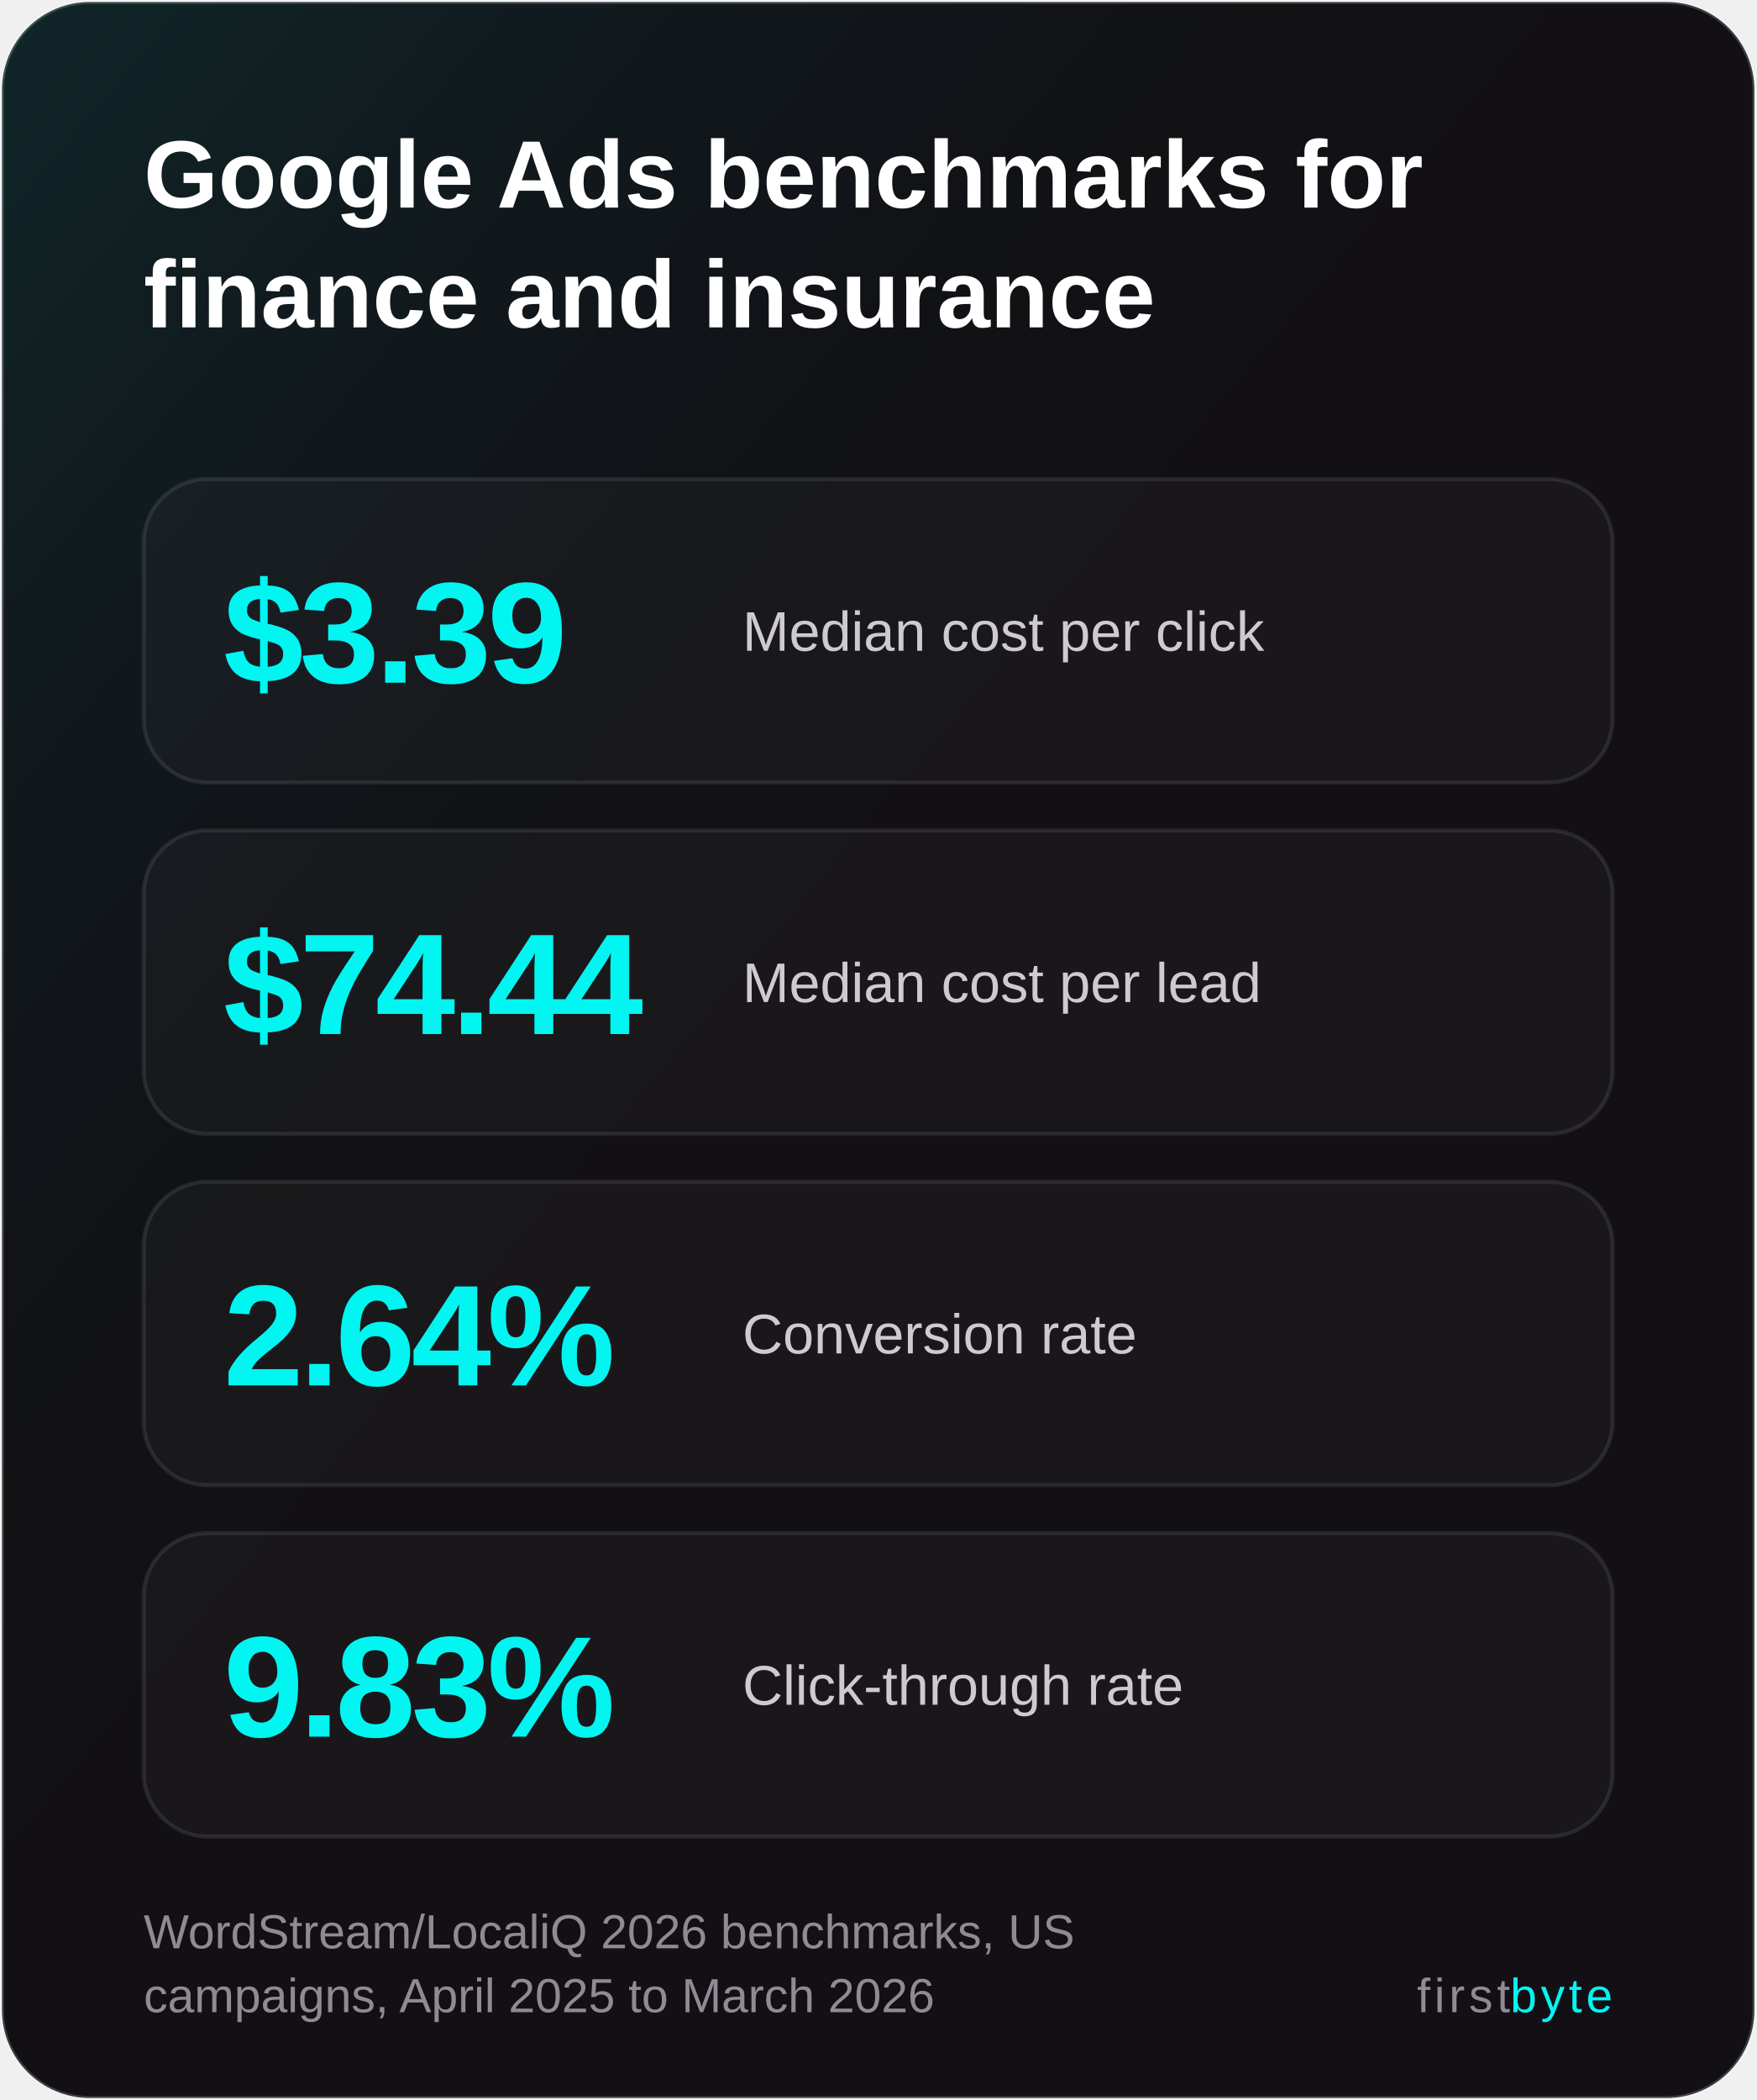
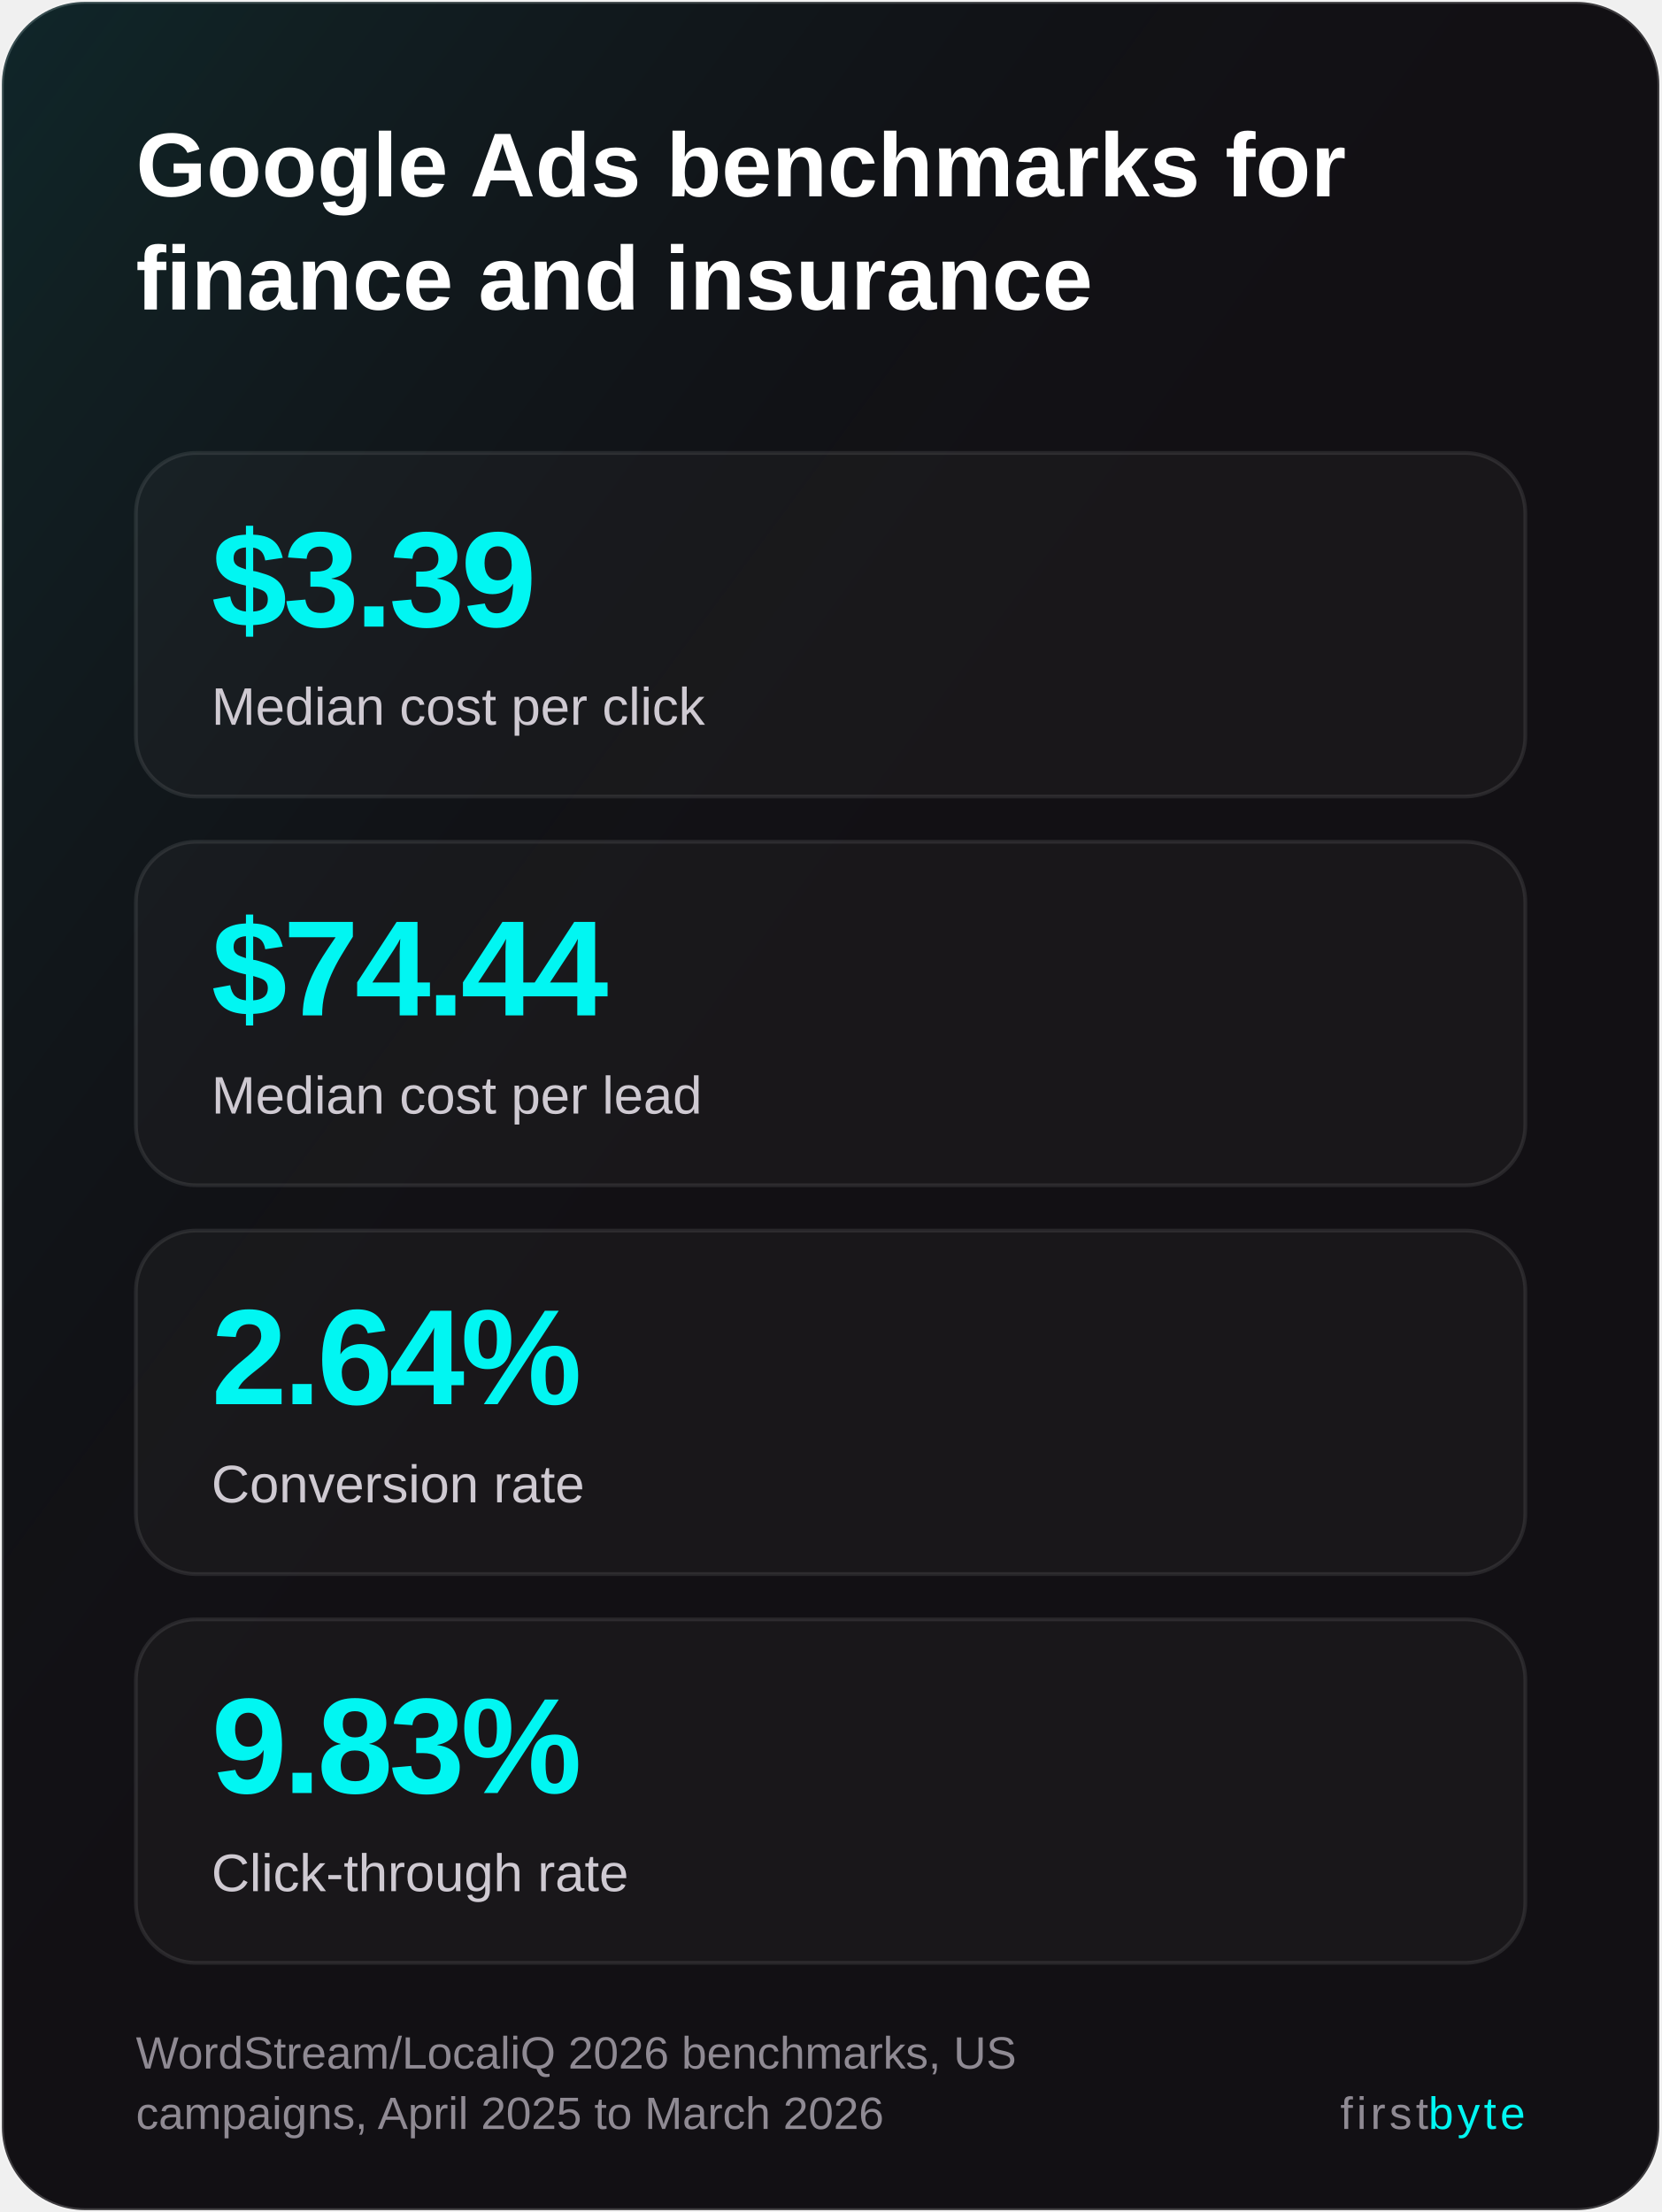
- <svg xmlns="http://www.w3.org/2000/svg" viewBox="0 0 440 526" width="440" height="526" role="img" aria-labelledby="t114042">
+ <svg xmlns="http://www.w3.org/2000/svg" viewBox="0 0 440 586" width="440" height="586" role="img" aria-labelledby="t361957">
  <defs>
-     <linearGradient id="g114042" x1="0" y1="0" x2="1" y2="1">
+     <linearGradient id="g361957" x1="0" y1="0" x2="1" y2="1">
      <stop offset="0" stop-color="#01f6f2" stop-opacity=".10" />
      <stop offset=".5" stop-color="#121014" stop-opacity="0" />
    </linearGradient>
-     <linearGradient id="bar114042" x1="0" y1="0" x2="1" y2="0">
+     <linearGradient id="bar361957" x1="0" y1="0" x2="1" y2="0">
      <stop offset="0" stop-color="#01f6f2" />
      <stop offset="1" stop-color="#3ad7ff" />
    </linearGradient>
  </defs>
-   <rect x=".5" y=".5" width="439" height="525" rx="22" fill="#121014" stroke="rgba(255,255,255,.18)" />
-   <rect x=".5" y=".5" width="439" height="525" rx="22" fill="url(#g114042)" />
+   <rect x=".5" y=".5" width="439" height="585" rx="22" fill="#121014" stroke="rgba(255,255,255,.18)" />
+   <rect x=".5" y=".5" width="439" height="585" rx="22" fill="url(#g361957)" />
  <text x="36" y="52" fill="#ffffff" font-family="'Funnel Display', Figtree, 'Helvetica Neue', Arial, sans-serif" font-size="24" font-weight="600">
    <tspan x="36" dy="0">Google Ads benchmarks for</tspan>
    <tspan x="36" dy="30">finance and insurance</tspan>
  </text>
-   <rect x="36" y="120" width="368" height="76" rx="16" fill="rgba(255,255,255,.03)" stroke="rgba(255,255,255,.09)" />
-   <text x="56" y="171" fill="#01f6f2" font-family="'Funnel Display', Figtree, 'Helvetica Neue', Arial, sans-serif" font-size="36" font-weight="600" letter-spacing="-1">$3.39</text>
-   <text x="186" y="163" fill="#cfcad2" font-family="Figtree, 'Helvetica Neue', Arial, sans-serif" font-size="14">
-     <tspan x="186" dy="0">Median cost per click</tspan>
+   <rect x="36" y="120" width="368" height="91" rx="16" fill="rgba(255,255,255,.03)" stroke="rgba(255,255,255,.09)" />
+   <text x="56" y="166" fill="#01f6f2" font-family="'Funnel Display', Figtree, 'Helvetica Neue', Arial, sans-serif" font-size="36" font-weight="600" letter-spacing="-1">$3.39</text>
+   <text x="56" y="192" fill="#cfcad2" font-family="Figtree, 'Helvetica Neue', Arial, sans-serif" font-size="14">
+     <tspan x="56" dy="0">Median cost per click</tspan>
  </text>
-   <rect x="36" y="208" width="368" height="76" rx="16" fill="rgba(255,255,255,.03)" stroke="rgba(255,255,255,.09)" />
-   <text x="56" y="259" fill="#01f6f2" font-family="'Funnel Display', Figtree, 'Helvetica Neue', Arial, sans-serif" font-size="36" font-weight="600" letter-spacing="-1">$74.44</text>
-   <text x="186" y="251" fill="#cfcad2" font-family="Figtree, 'Helvetica Neue', Arial, sans-serif" font-size="14">
-     <tspan x="186" dy="0">Median cost per lead</tspan>
+   <rect x="36" y="223" width="368" height="91" rx="16" fill="rgba(255,255,255,.03)" stroke="rgba(255,255,255,.09)" />
+   <text x="56" y="269" fill="#01f6f2" font-family="'Funnel Display', Figtree, 'Helvetica Neue', Arial, sans-serif" font-size="36" font-weight="600" letter-spacing="-1">$74.44</text>
+   <text x="56" y="295" fill="#cfcad2" font-family="Figtree, 'Helvetica Neue', Arial, sans-serif" font-size="14">
+     <tspan x="56" dy="0">Median cost per lead</tspan>
  </text>
-   <rect x="36" y="296" width="368" height="76" rx="16" fill="rgba(255,255,255,.03)" stroke="rgba(255,255,255,.09)" />
-   <text x="56" y="347" fill="#01f6f2" font-family="'Funnel Display', Figtree, 'Helvetica Neue', Arial, sans-serif" font-size="36" font-weight="600" letter-spacing="-1">2.64%</text>
-   <text x="186" y="339" fill="#cfcad2" font-family="Figtree, 'Helvetica Neue', Arial, sans-serif" font-size="14">
-     <tspan x="186" dy="0">Conversion rate</tspan>
+   <rect x="36" y="326" width="368" height="91" rx="16" fill="rgba(255,255,255,.03)" stroke="rgba(255,255,255,.09)" />
+   <text x="56" y="372" fill="#01f6f2" font-family="'Funnel Display', Figtree, 'Helvetica Neue', Arial, sans-serif" font-size="36" font-weight="600" letter-spacing="-1">2.64%</text>
+   <text x="56" y="398" fill="#cfcad2" font-family="Figtree, 'Helvetica Neue', Arial, sans-serif" font-size="14">
+     <tspan x="56" dy="0">Conversion rate</tspan>
  </text>
-   <rect x="36" y="384" width="368" height="76" rx="16" fill="rgba(255,255,255,.03)" stroke="rgba(255,255,255,.09)" />
-   <text x="56" y="435" fill="#01f6f2" font-family="'Funnel Display', Figtree, 'Helvetica Neue', Arial, sans-serif" font-size="36" font-weight="600" letter-spacing="-1">9.83%</text>
-   <text x="186" y="427" fill="#cfcad2" font-family="Figtree, 'Helvetica Neue', Arial, sans-serif" font-size="14">
-     <tspan x="186" dy="0">Click-through rate</tspan>
+   <rect x="36" y="429" width="368" height="91" rx="16" fill="rgba(255,255,255,.03)" stroke="rgba(255,255,255,.09)" />
+   <text x="56" y="475" fill="#01f6f2" font-family="'Funnel Display', Figtree, 'Helvetica Neue', Arial, sans-serif" font-size="36" font-weight="600" letter-spacing="-1">9.83%</text>
+   <text x="56" y="501" fill="#cfcad2" font-family="Figtree, 'Helvetica Neue', Arial, sans-serif" font-size="14">
+     <tspan x="56" dy="0">Click-through rate</tspan>
  </text>
-   <text x="36" y="488" fill="#8f8a93" font-family="Figtree, 'Helvetica Neue', Arial, sans-serif" font-size="12">
+   <text x="36" y="548" fill="#8f8a93" font-family="Figtree, 'Helvetica Neue', Arial, sans-serif" font-size="12">
    <tspan x="36" dy="0">WordStream/LocaliQ 2026 benchmarks, US</tspan>
    <tspan x="36" dy="16">campaigns, April 2025 to March 2026</tspan>
  </text>
-   <text x="404" y="504" text-anchor="end" fill="#8f8a93" font-family="'Funnel Display', Figtree, 'Helvetica Neue', Arial, sans-serif" font-size="12" letter-spacing="1">first<tspan fill="#01f6f2">byte</tspan>
+   <text x="404" y="564" text-anchor="end" fill="#8f8a93" font-family="'Funnel Display', Figtree, 'Helvetica Neue', Arial, sans-serif" font-size="12" letter-spacing="1">first<tspan fill="#01f6f2">byte</tspan>
  </text>
</svg>
